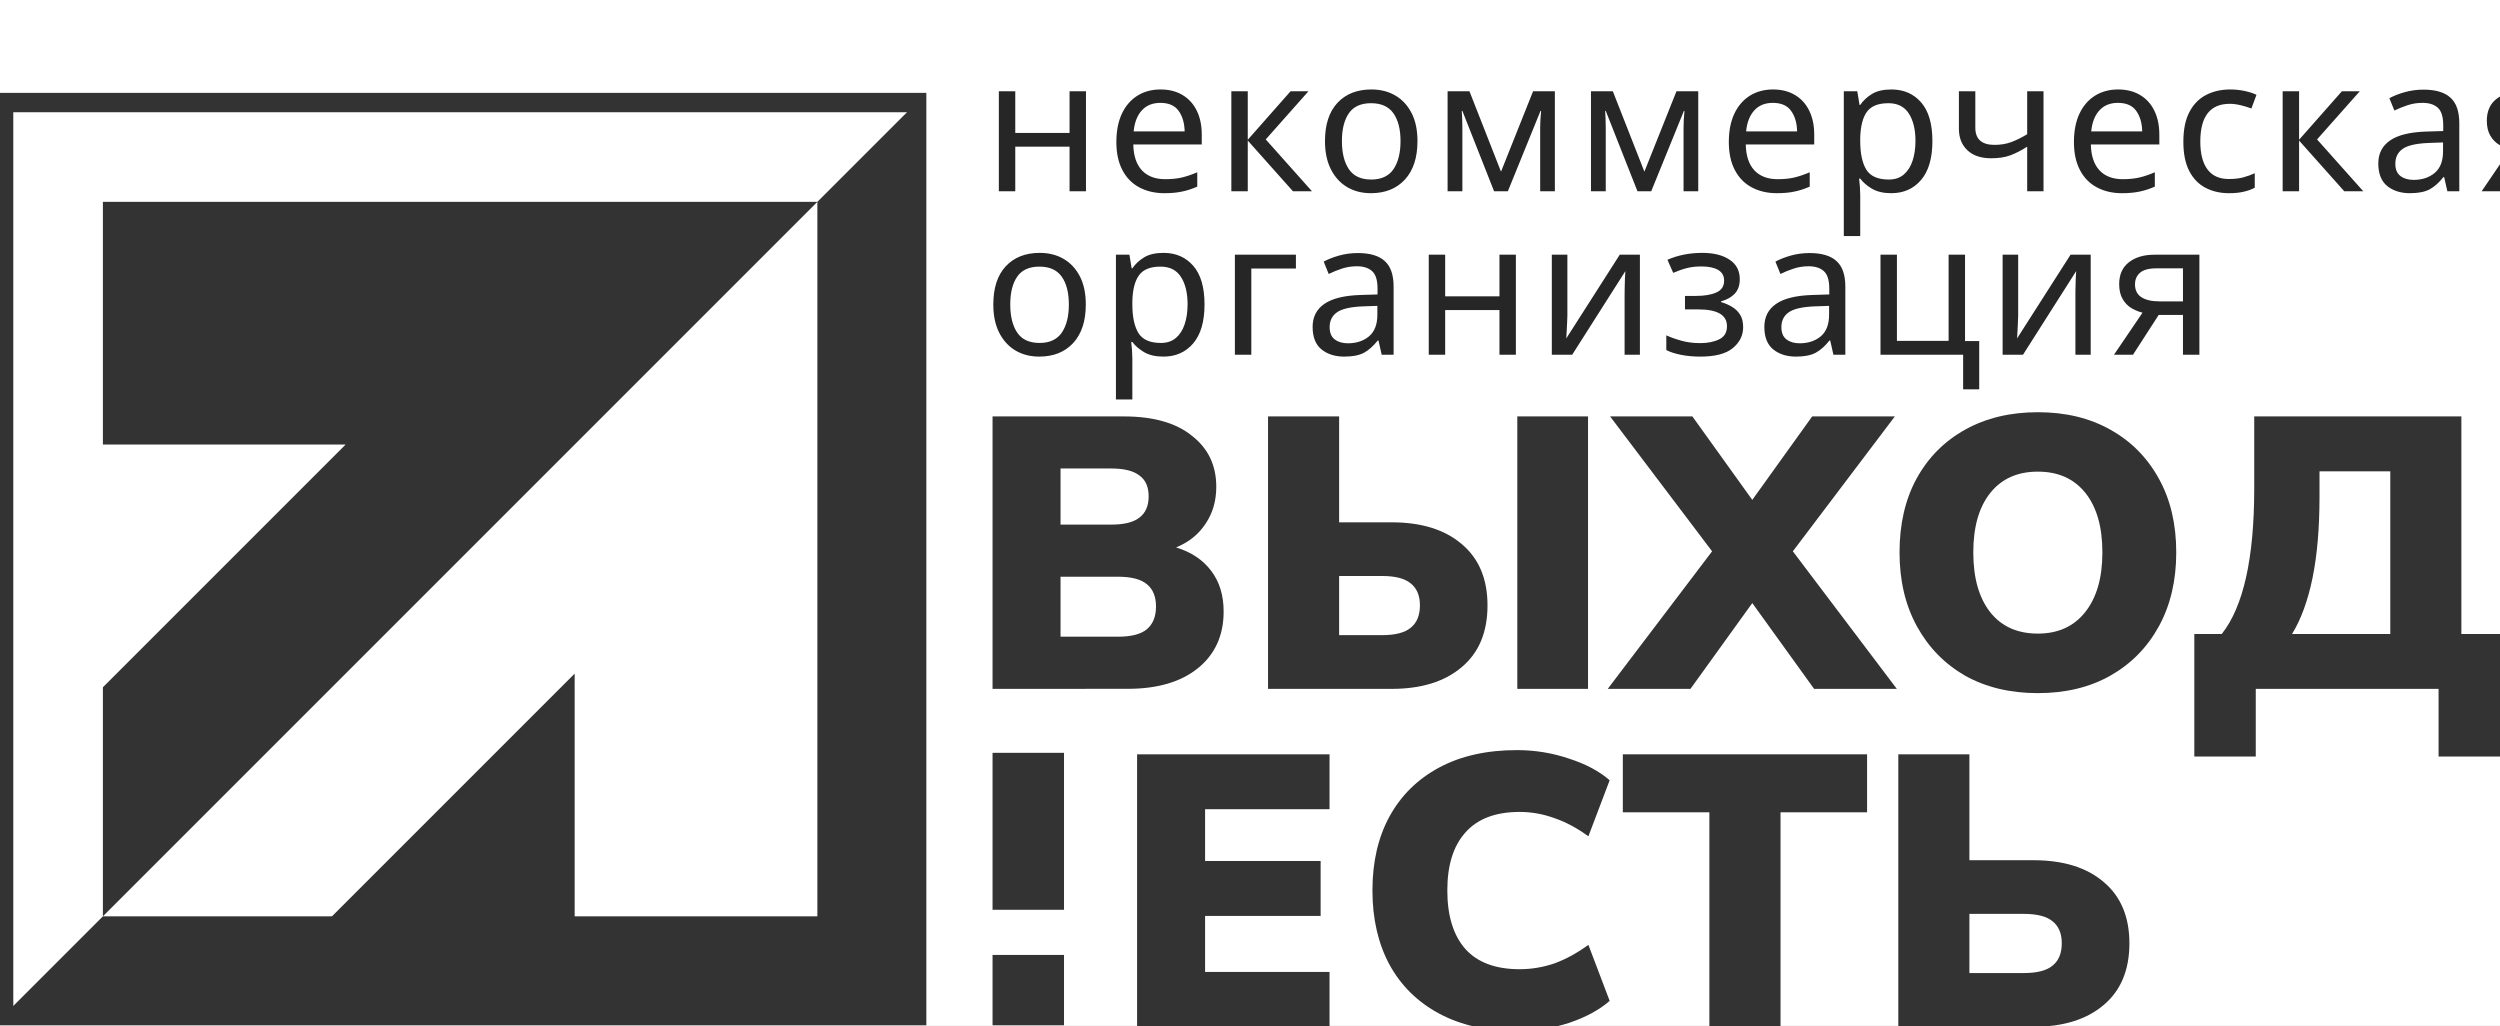
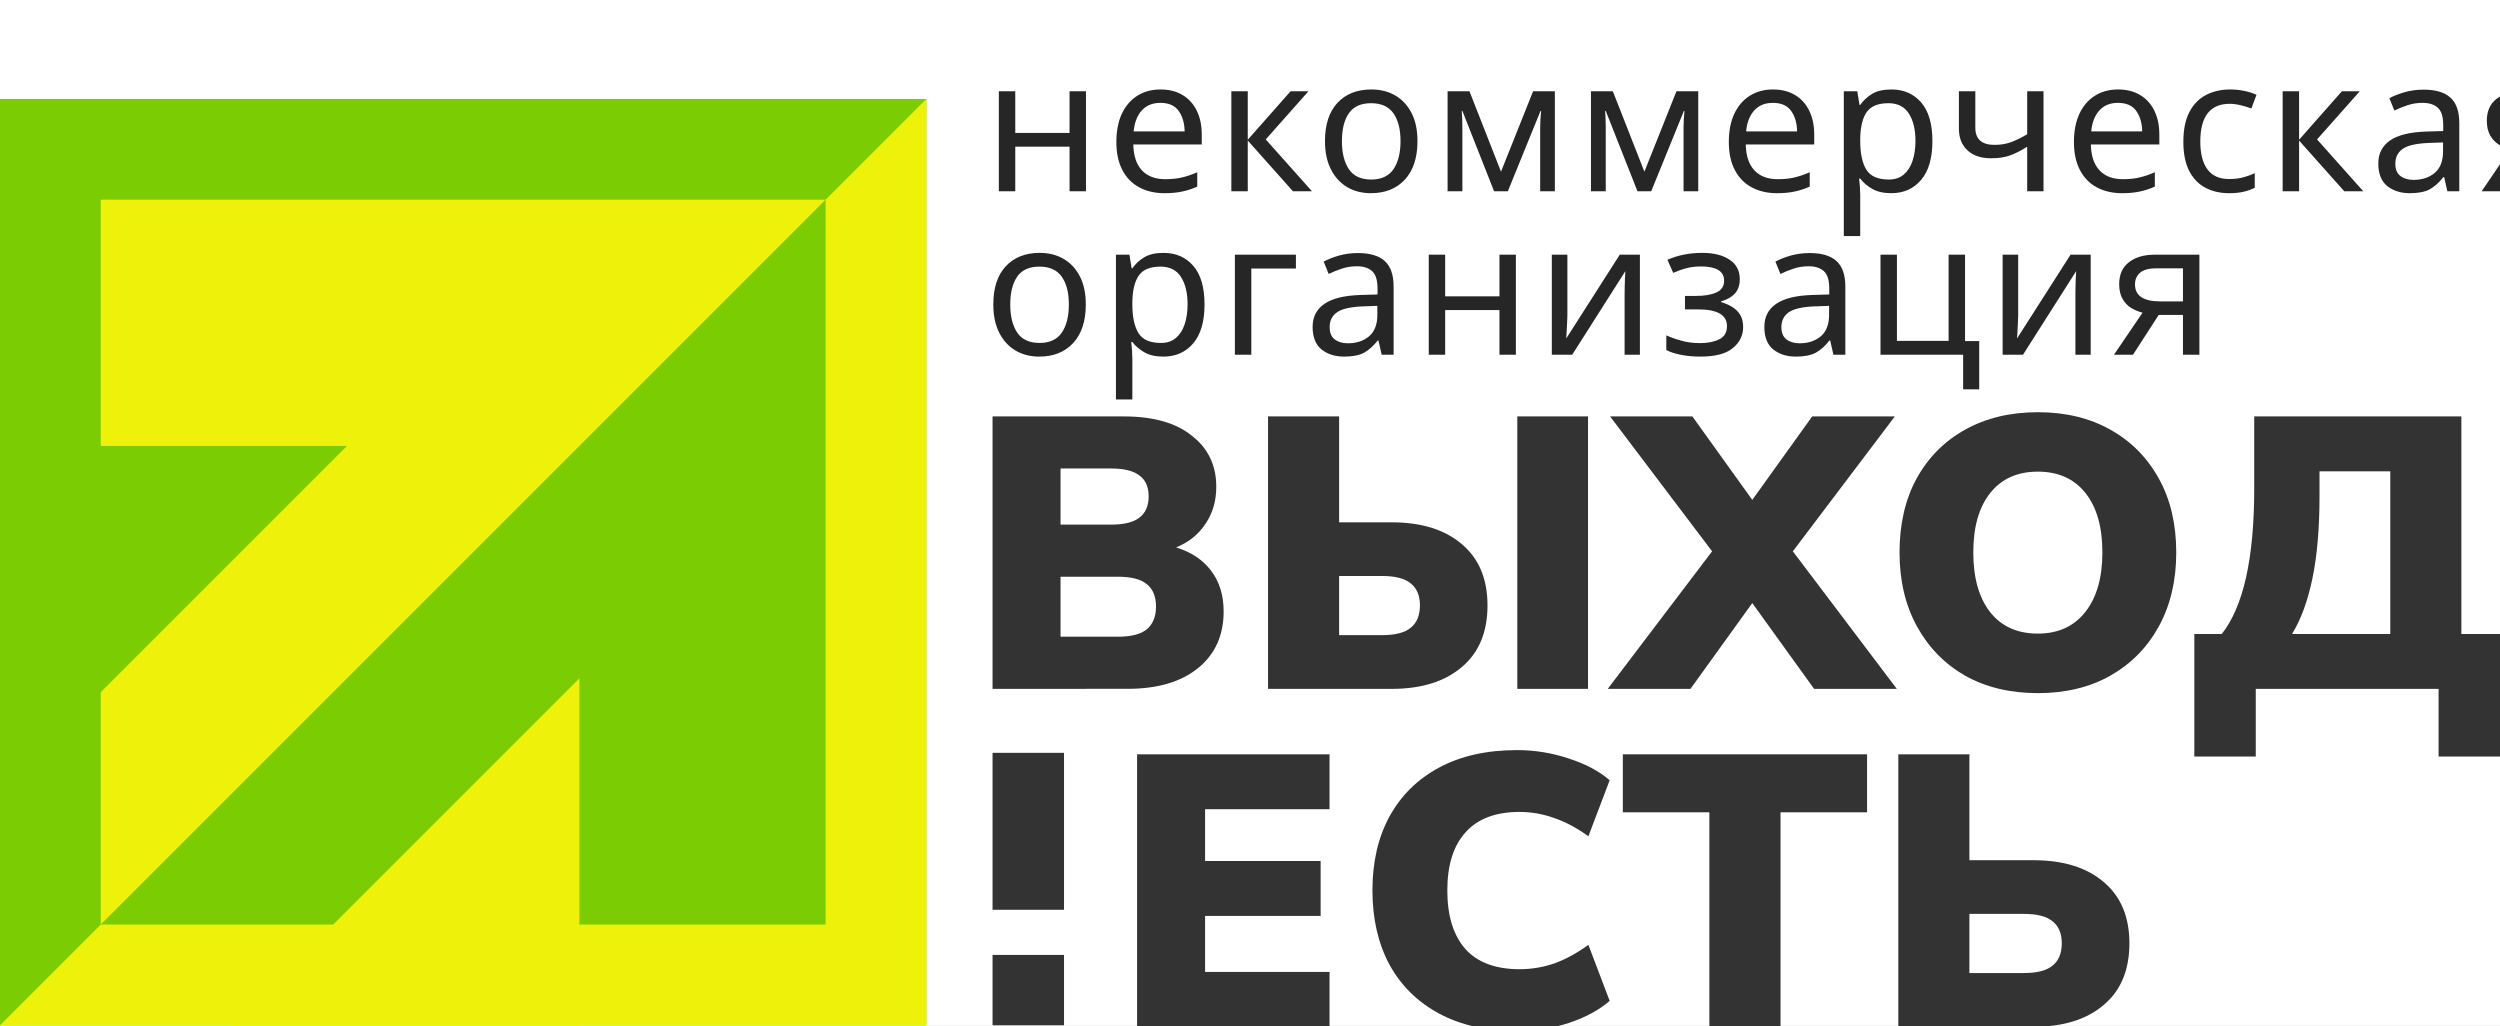
<svg xmlns="http://www.w3.org/2000/svg" width="160.929" height="66" viewBox="0 0 160.929 66" version="1.1" id="svg5" xml:space="preserve">
  <defs id="defs2" />
  <g id="layer1" transform="translate(-122,-12)">
-     <rect style="fill:#ffffff;stroke-width:9.828" id="rect1067" width="161.321" height="71.152" x="122.232" y="104" />
    <g id="g2919" style="display:none">
      <rect style="fill:#7bcc03;fill-opacity:0.3;stroke-width:1.054" id="rect234" width="60" height="768" x="42" y="0" />
      <rect style="fill:#eef10a;fill-opacity:0.3;stroke-width:0.609" id="rect234-1" width="20" height="768" x="102" y="0" />
      <rect style="fill:#7bcc03;fill-opacity:0.3;stroke-width:1.054" id="rect234-2" width="60" height="768" x="122" y="0" />
      <rect style="fill:#eef10a;fill-opacity:0.3;stroke-width:0.609" id="rect234-1-7" width="20" height="768" x="182" y="0" />
      <rect style="fill:#7bcc03;fill-opacity:0.3;stroke-width:1.054" id="rect234-4" width="60" height="768" x="202" y="0" />
      <rect style="fill:#eef10a;fill-opacity:0.3;stroke-width:0.609" id="rect234-1-3" width="20" height="768" x="262" y="0" />
      <rect style="fill:#7bcc03;fill-opacity:0.3;stroke-width:1.054" id="rect234-2-9" width="60" height="768" x="282" y="0" />
      <rect style="fill:#eef10a;fill-opacity:0.3;stroke-width:0.609" id="rect234-1-7-3" width="20" height="768" x="342" y="0" />
      <rect style="fill:#7bcc03;fill-opacity:0.3;stroke-width:1.054" id="rect234-5" width="60" height="768" x="362" y="0" />
      <rect style="fill:#eef10a;fill-opacity:0.3;stroke-width:0.609" id="rect234-1-8" width="20" height="768" x="422" y="0" />
      <rect style="fill:#7bcc03;fill-opacity:0.3;stroke-width:1.054" id="rect234-2-4" width="60" height="768" x="442" y="0" />
      <rect style="fill:#eef10a;fill-opacity:0.3;stroke-width:0.609" id="rect234-1-7-9" width="20" height="768" x="502" y="0" />
      <rect style="fill:#000000;fill-opacity:0.3;stroke-width:0.994" id="rect234-1-7-9-9" width="1024" height="40" x="0" y="-40" />
      <rect style="fill:#000000;fill-opacity:0.1;stroke-width:1.491" id="rect234-1-7-9-9-8" width="1024" height="90" x="0" y="0" />
      <rect style="fill:#7bcc03;fill-opacity:0.3;stroke-width:1.054" id="rect234-4-3" width="60" height="768" x="522" y="0" />
      <rect style="fill:#eef10a;fill-opacity:0.3;stroke-width:0.609" id="rect234-1-3-4" width="20" height="768" x="582" y="0" />
      <rect style="fill:#7bcc03;fill-opacity:0.3;stroke-width:1.054" id="rect234-2-9-8" width="60" height="768" x="602" y="0" />
      <rect style="fill:#eef10a;fill-opacity:0.3;stroke-width:0.609" id="rect234-1-7-3-8" width="20" height="768" x="662" y="0" />
      <rect style="fill:#7bcc03;fill-opacity:0.3;stroke-width:1.054" id="rect234-15" width="60" height="768" x="682" y="0" />
      <rect style="fill:#eef10a;fill-opacity:0.3;stroke-width:0.609" id="rect234-1-2" width="20" height="768" x="742" y="0" />
      <rect style="fill:#7bcc03;fill-opacity:0.3;stroke-width:1.054" id="rect234-2-6" width="60" height="768" x="762" y="0" />
      <rect style="fill:#eef10a;fill-opacity:0.3;stroke-width:0.609" id="rect234-1-7-4" width="20" height="768" x="822" y="0" />
      <rect style="fill:#7bcc03;fill-opacity:0.3;stroke-width:1.054" id="rect234-4-4" width="60" height="768" x="842" y="0" />
      <rect style="fill:#eef10a;fill-opacity:0.3;stroke-width:0.609" id="rect234-1-3-8" width="20" height="768" x="902" y="0" />
      <rect style="fill:#7bcc03;fill-opacity:0.3;stroke-width:1.054" id="rect234-2-9-3" width="60" height="768" x="922" y="0" />
      <rect style="fill:#000000;fill-opacity:0.1;stroke-width:0.544" id="rect3018" width="1024" height="12" x="0" y="78" />
      <rect style="fill:#000000;fill-opacity:0.1;stroke-width:0.544" id="rect3020" width="1024" height="12" x="0" y="0" />
      <rect style="fill:#000000;fill-opacity:0.1;stroke-width:1.089" id="rect3518" width="1024" height="48" x="-7.6293945e-06" y="94" />
      <rect style="fill:#000000;fill-opacity:0.1;stroke-width:1.089" id="rect3551" width="1024" height="48" x="-7.6293945e-06" y="224.848" />
    </g>
    <rect style="fill:#ffffff;stroke-width:9.454" id="rect6107" width="160.929" height="66" x="122" y="12" />
    <g id="g3064" style="display:inline" transform="matrix(0.3561099,0,0,0.3561099,33.68047,97.85861)">
-       <g id="g890" style="display:none">
+       <g id="g890" style="display:inline">
        <rect style="display:inline;fill:#7bcc03;fill-opacity:1;stroke:none;stroke-width:1.092;stroke-dasharray:none;stroke-opacity:1" id="rect3022" width="167.45" height="167.45" x="248.012" y="-223.215" />
        <path id="path3024" style="display:inline;fill:#eef10a;fill-opacity:1;stroke-width:1.092" d="M 415.462,-223.215 V -55.765 H 248.012 Z" />
        <rect style="display:inline;fill:#eef10a;fill-opacity:1;stroke:none;stroke-width:0.854;stroke-dasharray:none;stroke-opacity:1" id="rect3026" width="131.03" height="131.03" x="266.222" y="-205.005" />
        <path id="path3028" style="display:inline;fill:#7bcc03;fill-opacity:1;stroke-width:0.854" d="M 397.252,-205.005 V -73.975 H 266.222 Z" />
        <path id="path3030" style="display:inline;fill:#7bcc03;fill-opacity:1;stroke-width:0.409" d="m 248.012,-97.775 v -62.72 h 62.72 z" />
        <path id="path3032" style="display:inline;fill:#eef10a;fill-opacity:1;stroke-width:0.409" d="m 352.742,-118.485 v 62.72 h -62.72 z" />
      </g>
      <g aria-label="ВЫХОД !ЕСТЬ" id="g3056" style="font-size:7.251px;line-height:0.83;letter-spacing:0.079px;display:inline;fill:#333333;stroke-width:0.2" transform="matrix(9.633956,0,0,9.633956,90.38389,-1318.386)">
        <path d="m 34.985,124.747 v -5.112 h 2.465 q 0.827,0 1.276,0.363 0.457,0.355 0.457,0.957 0,0.399 -0.203,0.696 -0.196,0.297 -0.551,0.442 0.428,0.131 0.66,0.442 0.232,0.305 0.232,0.761 0,0.674 -0.486,1.066 -0.479,0.384 -1.312,0.384 z m 1.276,-3.082 h 0.95 q 0.363,0 0.529,-0.131 0.174,-0.131 0.174,-0.399 0,-0.268 -0.174,-0.392 -0.167,-0.131 -0.529,-0.131 h -0.95 z m 0,2.103 h 1.08 q 0.37,0 0.537,-0.138 0.174,-0.145 0.174,-0.428 0,-0.283 -0.174,-0.421 -0.167,-0.138 -0.537,-0.138 h -1.08 z" style="font-weight:900;font-family:'Nunito Sans';-inkscape-font-specification:'Nunito Sans Heavy'" id="path3034" />
        <path d="m 40.154,124.747 v -5.112 h 1.334 v 1.987 h 0.986 q 0.834,0 1.312,0.406 0.486,0.406 0.486,1.153 0,0.754 -0.486,1.16 -0.479,0.406 -1.312,0.406 z m 4.677,0 v -5.112 h 1.327 v 5.112 z m -3.343,-1.008 h 0.805 q 0.37,0 0.537,-0.138 0.174,-0.138 0.174,-0.421 0,-0.276 -0.174,-0.413 -0.167,-0.138 -0.537,-0.138 h -0.805 z" style="font-weight:900;font-family:'Nunito Sans';-inkscape-font-specification:'Nunito Sans Heavy'" id="path3036" />
        <path d="m 46.528,124.747 1.958,-2.581 -1.914,-2.531 h 1.544 l 1.124,1.566 1.124,-1.566 H 51.915 l -1.914,2.531 1.951,2.581 h -1.552 l -1.16,-1.61 -1.16,1.61 z" style="font-weight:900;font-family:'Nunito Sans';-inkscape-font-specification:'Nunito Sans Heavy'" id="path3038" />
        <path d="m 54.598,124.827 q -0.776,0 -1.363,-0.326 -0.58,-0.334 -0.906,-0.928 -0.326,-0.595 -0.326,-1.385 0,-0.798 0.319,-1.385 0.326,-0.595 0.914,-0.921 0.587,-0.326 1.363,-0.326 0.776,0 1.356,0.326 0.587,0.326 0.914,0.921 0.326,0.587 0.326,1.385 0,0.79 -0.326,1.385 -0.326,0.595 -0.914,0.928 -0.58,0.326 -1.356,0.326 z m 0,-1.117 q 0.566,0 0.885,-0.399 0.326,-0.406 0.326,-1.124 0,-0.718 -0.319,-1.117 -0.319,-0.399 -0.892,-0.399 -0.573,0 -0.892,0.399 -0.319,0.399 -0.319,1.117 0,0.718 0.319,1.124 0.319,0.399 0.892,0.399 z" style="font-weight:900;font-family:'Nunito Sans';-inkscape-font-specification:'Nunito Sans Heavy'" id="path3040" />
        <path d="m 57.534,126.016 v -2.299 h 0.515 q 0.609,-0.769 0.609,-2.726 v -1.356 h 3.887 v 4.082 h 0.725 v 2.299 h -1.153 v -1.269 h -3.43 v 1.269 z m 1.835,-2.299 h 1.842 V 120.665 H 59.883 v 0.471 q 0,0.892 -0.131,1.53 -0.131,0.638 -0.384,1.051 z" style="font-weight:900;font-family:'Nunito Sans';-inkscape-font-specification:'Nunito Sans Heavy'" id="path3042" />
        <path d="m 34.985,131.059 v -1.32 h 1.341 v 1.32 z" style="letter-spacing:0.794px;display:inline" id="path3044" />
        <path d="m 37.697,131.087 v -5.112 h 3.611 v 1.03 h -2.335 v 0.972 h 2.168 v 1.03 h -2.168 v 1.051 h 2.335 v 1.03 z" style="font-weight:900;font-family:'Nunito Sans';-inkscape-font-specification:'Nunito Sans Heavy'" id="path3046" />
        <path d="m 44.824,131.167 q -0.848,0 -1.457,-0.326 -0.609,-0.326 -0.935,-0.921 -0.319,-0.595 -0.319,-1.392 0,-0.798 0.319,-1.385 0.326,-0.595 0.935,-0.921 0.609,-0.326 1.457,-0.326 0.508,0 0.979,0.16 0.471,0.152 0.761,0.406 l -0.399,1.051 q -0.319,-0.232 -0.638,-0.341 -0.319,-0.116 -0.653,-0.116 -0.674,0 -1.015,0.384 -0.341,0.377 -0.341,1.088 0,0.718 0.341,1.102 0.341,0.377 1.015,0.377 0.334,0 0.653,-0.109 0.319,-0.116 0.638,-0.348 l 0.399,1.051 q -0.29,0.254 -0.761,0.413 -0.471,0.152 -0.979,0.152 z" style="font-weight:900;font-family:'Nunito Sans';-inkscape-font-specification:'Nunito Sans Heavy'" id="path3048" />
        <path d="m 48.435,131.087 v -4.024 h -1.624 v -1.088 h 4.583 v 1.088 h -1.624 v 4.024 z" style="font-weight:900;font-family:'Nunito Sans';-inkscape-font-specification:'Nunito Sans Heavy'" id="path3050" />
        <path d="m 51.98,131.087 v -5.112 h 1.334 v 1.987 h 1.204 q 0.834,0 1.312,0.406 0.486,0.406 0.486,1.153 0,0.754 -0.486,1.16 -0.479,0.406 -1.312,0.406 z m 1.334,-1.008 h 1.022 q 0.37,0 0.537,-0.138 0.174,-0.138 0.174,-0.421 0,-0.276 -0.174,-0.413 -0.167,-0.138 -0.537,-0.138 H 53.314 Z" style="font-weight:900;font-family:'Nunito Sans';-inkscape-font-specification:'Nunito Sans Heavy'" id="path3052" />
        <path d="m 34.985,125.947 v 2.945 h 1.341 v -2.945 z" style="letter-spacing:0.794px;display:inline" id="path3054" />
      </g>
      <text xml:space="preserve" style="font-size:33.719px;line-height:0.83;letter-spacing:0.765px;display:inline;fill:#262626;fill-opacity:1;stroke:none;stroke-width:1.927;stroke-dasharray:none;stroke-opacity:1" x="425.707" y="-206.524" id="text3062">
        <tspan style="font-style:normal;font-variant:normal;font-weight:normal;font-stretch:normal;font-size:33.719px;font-family:'Nunito Sans';-inkscape-font-specification:'Nunito Sans';fill:#262626;fill-opacity:1;stroke-width:1.927" x="425.707" y="-206.524" id="tspan3058">некоммерческая</tspan>
        <tspan style="font-style:normal;font-variant:normal;font-weight:normal;font-stretch:normal;font-size:33.719px;font-family:'Nunito Sans';-inkscape-font-specification:'Nunito Sans';fill:#262626;fill-opacity:1;stroke-width:1.927" x="425.707" y="-176.982" id="tspan3060">организация</tspan>
      </text>
-       <path id="rect3026-1" style="display:inline;fill:#eef10a;fill-opacity:1;stroke:none;stroke-width:0.854;stroke-dasharray:none;stroke-opacity:1" d="m 182.498,1575.994 v 44.508 h 44.508 l -44.508,44.513 v 42.007 h 42.012 l 44.508,-44.508 v 44.508 h 44.508 v -131.028 z" />
-       <g aria-label="ВЫХОД !ЕСТЬ" id="g1091" style="font-size:7.251px;line-height:0.83;letter-spacing:0.079px;display:inline;fill:#000000;stroke-width:0.2" transform="matrix(9.633956,0,0,9.633956,92.13575,-1060.039)">
-         <path d="m 34.985,124.747 v -5.112 h 2.465 q 0.827,0 1.276,0.363 0.457,0.355 0.457,0.957 0,0.399 -0.203,0.696 -0.196,0.297 -0.551,0.442 0.428,0.131 0.66,0.442 0.232,0.305 0.232,0.761 0,0.674 -0.486,1.066 -0.479,0.384 -1.312,0.384 z m 1.276,-3.082 h 0.95 q 0.363,0 0.529,-0.131 0.174,-0.131 0.174,-0.399 0,-0.268 -0.174,-0.392 -0.167,-0.131 -0.529,-0.131 h -0.95 z m 0,2.103 h 1.08 q 0.37,0 0.537,-0.138 0.174,-0.145 0.174,-0.428 0,-0.283 -0.174,-0.421 -0.167,-0.138 -0.537,-0.138 h -1.08 z" style="font-weight:900;font-family:'Nunito Sans';-inkscape-font-specification:'Nunito Sans Heavy';fill:#000000" id="path1069" />
-         <path d="m 40.154,124.747 v -5.112 h 1.334 v 1.987 h 0.986 q 0.834,0 1.312,0.406 0.486,0.406 0.486,1.153 0,0.754 -0.486,1.16 -0.479,0.406 -1.312,0.406 z m 4.677,0 v -5.112 h 1.327 v 5.112 z m -3.343,-1.008 h 0.805 q 0.37,0 0.537,-0.138 0.174,-0.138 0.174,-0.421 0,-0.276 -0.174,-0.413 -0.167,-0.138 -0.537,-0.138 h -0.805 z" style="font-weight:900;font-family:'Nunito Sans';-inkscape-font-specification:'Nunito Sans Heavy';fill:#000000" id="path1071" />
-         <path d="m 46.528,124.747 1.958,-2.581 -1.914,-2.531 h 1.544 l 1.124,1.566 1.124,-1.566 H 51.915 l -1.914,2.531 1.951,2.581 h -1.552 l -1.16,-1.61 -1.16,1.61 z" style="font-weight:900;font-family:'Nunito Sans';-inkscape-font-specification:'Nunito Sans Heavy';fill:#000000" id="path1073" />
-         <path d="m 54.598,124.827 q -0.776,0 -1.363,-0.326 -0.58,-0.334 -0.906,-0.928 -0.326,-0.595 -0.326,-1.385 0,-0.798 0.319,-1.385 0.326,-0.595 0.914,-0.921 0.587,-0.326 1.363,-0.326 0.776,0 1.356,0.326 0.587,0.326 0.914,0.921 0.326,0.587 0.326,1.385 0,0.79 -0.326,1.385 -0.326,0.595 -0.914,0.928 -0.58,0.326 -1.356,0.326 z m 0,-1.117 q 0.566,0 0.885,-0.399 0.326,-0.406 0.326,-1.124 0,-0.718 -0.319,-1.117 -0.319,-0.399 -0.892,-0.399 -0.573,0 -0.892,0.399 -0.319,0.399 -0.319,1.117 0,0.718 0.319,1.124 0.319,0.399 0.892,0.399 z" style="font-weight:900;font-family:'Nunito Sans';-inkscape-font-specification:'Nunito Sans Heavy';fill:#000000" id="path1075" />
-         <path d="m 57.534,126.016 v -2.299 h 0.515 q 0.609,-0.769 0.609,-2.726 v -1.356 h 3.887 v 4.082 h 0.725 v 2.299 h -1.153 v -1.269 h -3.43 v 1.269 z m 1.835,-2.299 h 1.842 V 120.665 H 59.883 v 0.471 q 0,0.892 -0.131,1.53 -0.131,0.638 -0.384,1.051 z" style="font-weight:900;font-family:'Nunito Sans';-inkscape-font-specification:'Nunito Sans Heavy';fill:#000000" id="path1077" />
-         <path d="m 34.985,131.059 v -1.32 h 1.341 v 1.32 z" style="letter-spacing:0.794px;display:inline;fill:#000000" id="path1079" />
-         <path d="m 37.697,131.087 v -5.112 h 3.611 v 1.03 h -2.335 v 0.972 h 2.168 v 1.03 h -2.168 v 1.051 h 2.335 v 1.03 z" style="font-weight:900;font-family:'Nunito Sans';-inkscape-font-specification:'Nunito Sans Heavy';fill:#000000" id="path1081" />
-         <path d="m 44.824,131.167 q -0.848,0 -1.457,-0.326 -0.609,-0.326 -0.935,-0.921 -0.319,-0.595 -0.319,-1.392 0,-0.798 0.319,-1.385 0.326,-0.595 0.935,-0.921 0.609,-0.326 1.457,-0.326 0.508,0 0.979,0.16 0.471,0.152 0.761,0.406 l -0.399,1.051 q -0.319,-0.232 -0.638,-0.341 -0.319,-0.116 -0.653,-0.116 -0.674,0 -1.015,0.384 -0.341,0.377 -0.341,1.088 0,0.718 0.341,1.102 0.341,0.377 1.015,0.377 0.334,0 0.653,-0.109 0.319,-0.116 0.638,-0.348 l 0.399,1.051 q -0.29,0.254 -0.761,0.413 -0.471,0.152 -0.979,0.152 z" style="font-weight:900;font-family:'Nunito Sans';-inkscape-font-specification:'Nunito Sans Heavy';fill:#000000" id="path1083" />
-         <path d="m 48.435,131.087 v -4.024 h -1.624 v -1.088 h 4.583 v 1.088 h -1.624 v 4.024 z" style="font-weight:900;font-family:'Nunito Sans';-inkscape-font-specification:'Nunito Sans Heavy';fill:#000000" id="path1085" />
-         <path d="m 51.98,131.087 v -5.112 h 1.334 v 1.987 h 1.204 q 0.834,0 1.312,0.406 0.486,0.406 0.486,1.153 0,0.754 -0.486,1.16 -0.479,0.406 -1.312,0.406 z m 1.334,-1.008 h 1.022 q 0.37,0 0.537,-0.138 0.174,-0.138 0.174,-0.421 0,-0.276 -0.174,-0.413 -0.167,-0.138 -0.537,-0.138 H 53.314 Z" style="font-weight:900;font-family:'Nunito Sans';-inkscape-font-specification:'Nunito Sans Heavy';fill:#000000" id="path1087" />
-         <path d="m 34.985,125.947 v 2.945 h 1.341 v -2.945 z" style="letter-spacing:0.794px;display:inline;fill:#000000" id="path1089" />
-       </g>
-       <text xml:space="preserve" style="font-size:33.719px;line-height:0.83;letter-spacing:0.765px;display:inline;fill:#000000;fill-opacity:1;stroke:none;stroke-width:1.927;stroke-dasharray:none;stroke-opacity:1" x="427.459" y="51.823" id="text1097">
-         <tspan style="font-style:normal;font-variant:normal;font-weight:normal;font-stretch:normal;font-size:33.719px;font-family:'Nunito Sans';-inkscape-font-specification:'Nunito Sans';fill:#000000;fill-opacity:1;stroke-width:1.927" x="427.459" y="51.823" id="tspan1093">некоммерческая</tspan>
-         <tspan style="font-style:normal;font-variant:normal;font-weight:normal;font-stretch:normal;font-size:33.719px;font-family:'Nunito Sans';-inkscape-font-specification:'Nunito Sans';fill:#000000;fill-opacity:1;stroke-width:1.927" x="427.459" y="81.365" id="tspan1095">организация</tspan>
-       </text>
    </g>
-     <g id="g5832" style="display:inline" transform="matrix(1.004643,0,0,1.004643,118.9357,-104.393)">
+     <g id="g5832" style="display:none" transform="matrix(1.004643,0,0,1.004643,118.9357,-104.393)">
      <path id="path5822" style="fill:#333333;fill-opacity:1;stroke-width:0.381" d="m 61.784,122.426 v 58.503 H 3.281 Z" />
      <rect style="fill:#333333;fill-opacity:1;stroke:none;stroke-width:0.298;stroke-dasharray:none;stroke-opacity:1" id="rect5824" width="45.779" height="45.779" x="9.643" y="128.788" />
      <path id="path5826" style="fill:#ffffff;fill-opacity:1;stroke-width:0.298" d="M 55.422,128.788 V 174.567 H 9.643 Z" />
      <path id="path5828" style="fill:#ffffff;fill-opacity:1;stroke-width:0.143" d="M 3.281,166.252 V 144.339 H 25.194 Z" />
      <path id="path5830" style="fill:#333333;fill-opacity:1;stroke-width:0.143" d="M 39.871,159.016 V 180.929 H 17.958 Z" />
      <rect style="fill:#000000;fill-opacity:0;stroke:#333333;stroke-width:1.242;stroke-dasharray:none;stroke-opacity:1" id="rect5820" width="58.503" height="58.503" x="3.281" y="122.426" />
-       <path id="path1099" style="fill:#000000;fill-opacity:1;stroke-width:0.381" d="M 62.405,214 V 272.504 H 3.902 Z" />
-       <rect style="fill:#000000;fill-opacity:1;stroke:none;stroke-width:0.298;stroke-dasharray:none;stroke-opacity:1" id="rect1101" width="45.779" height="45.779" x="10.264" y="220.362" />
-       <path id="path1103" style="fill:#ffffff;fill-opacity:1;stroke-width:0.298" d="m 56.043,220.362 v 45.779 H 10.264 Z" />
-       <path id="path1105" style="fill:#ffffff;fill-opacity:1;stroke-width:0.143" d="M 3.902,257.826 V 235.913 H 25.815 Z" />
-       <path id="path1107" style="fill:#000000;fill-opacity:1;stroke-width:0.143" d="m 40.492,250.591 v 21.913 H 18.579 Z" />
-       <rect style="fill:#000000;fill-opacity:0;stroke:#000000;stroke-width:1.242;stroke-dasharray:none;stroke-opacity:1" id="rect1109" width="58.503" height="58.503" x="3.902" y="214" />
    </g>
  </g>
</svg>
